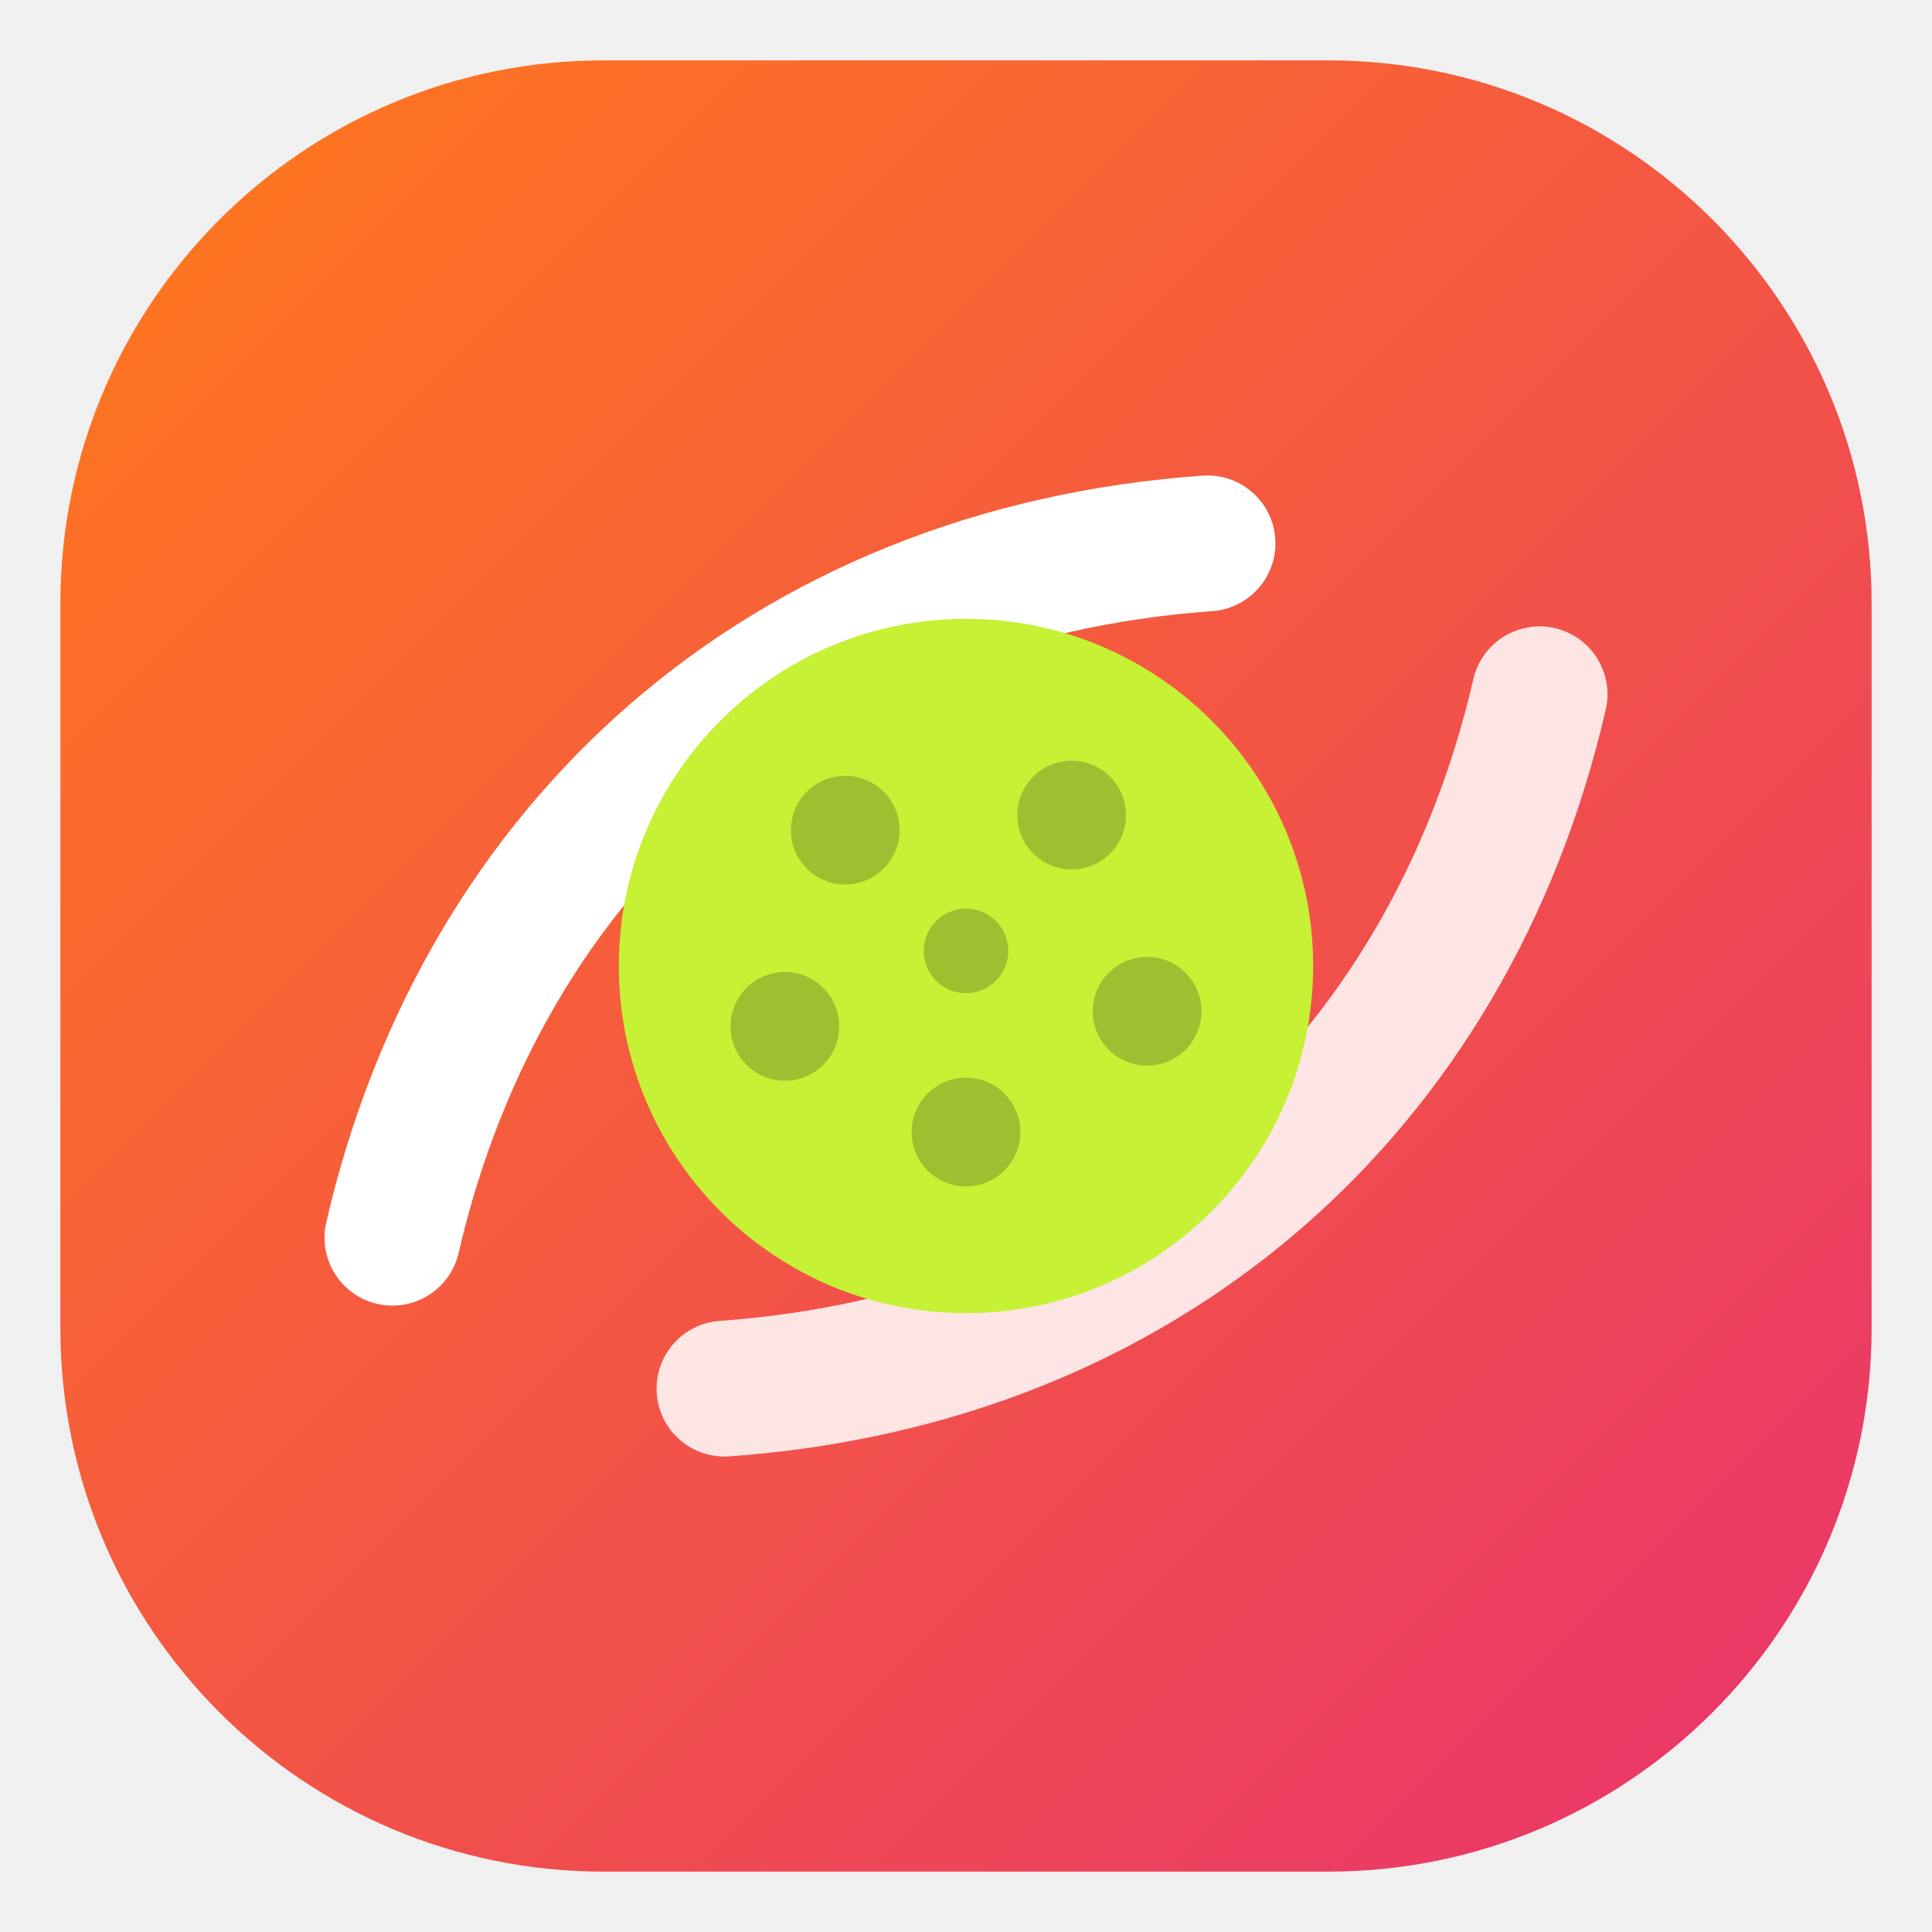
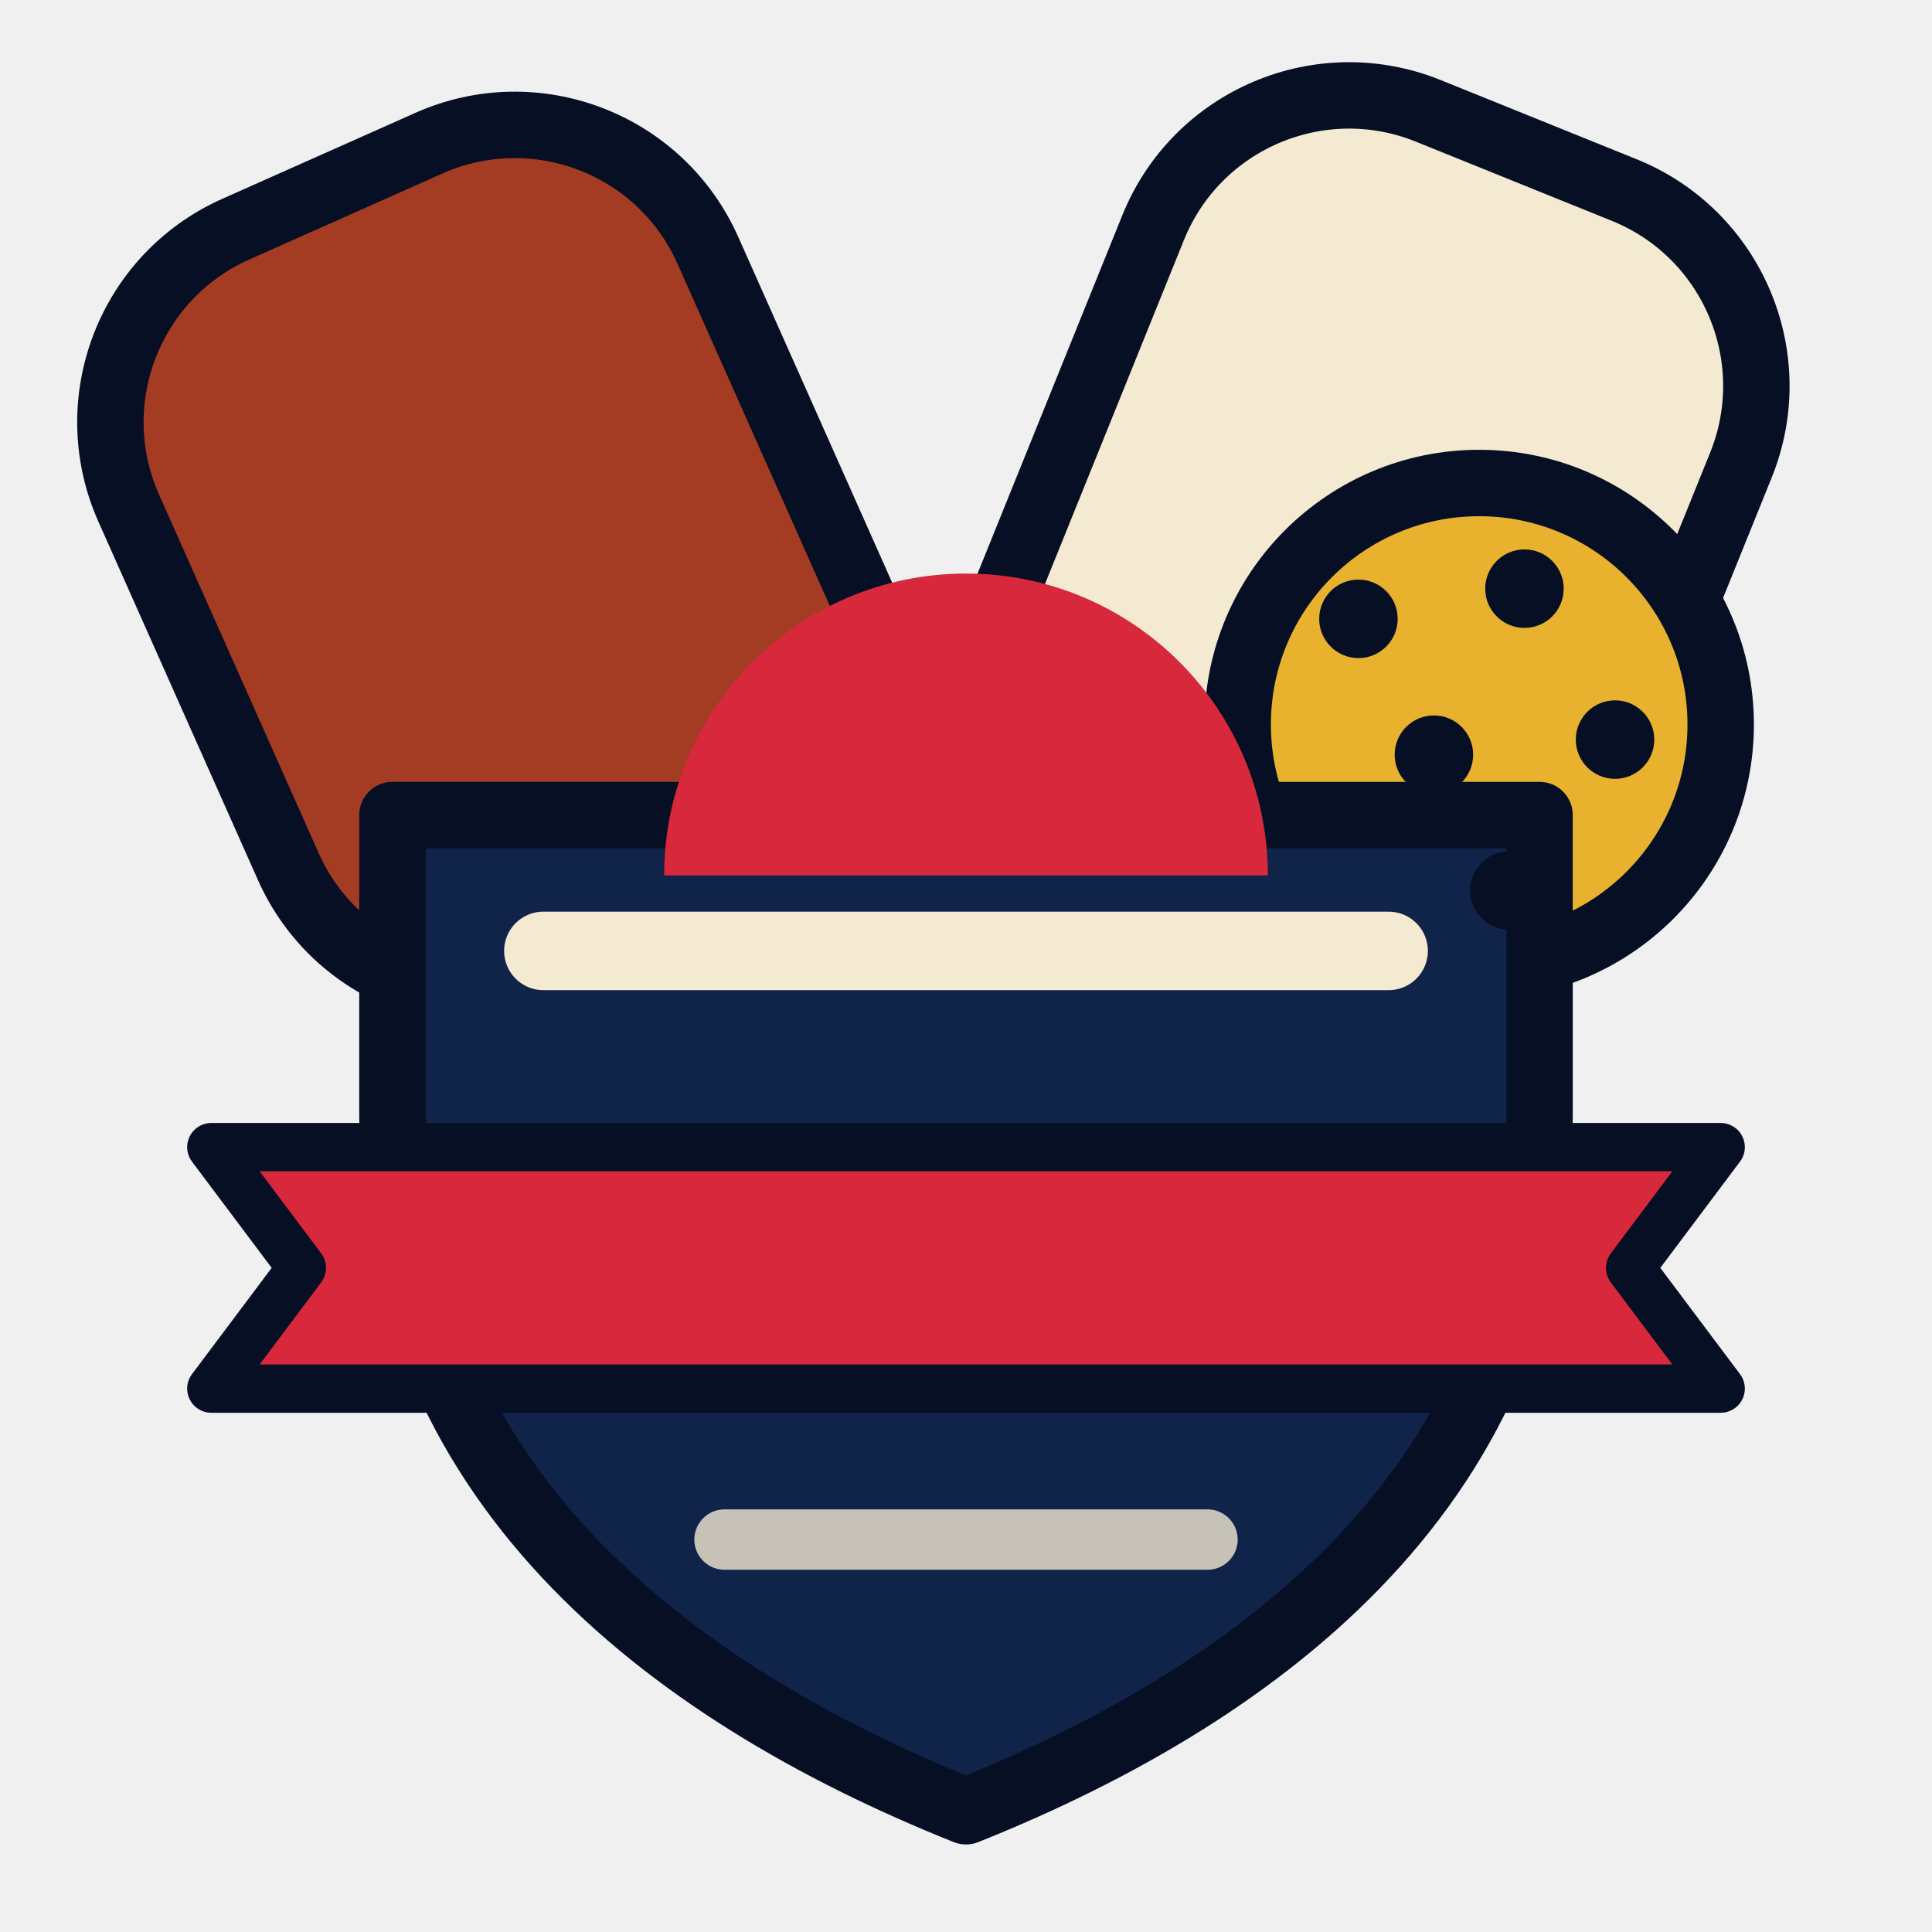
<svg xmlns="http://www.w3.org/2000/svg" viewBox="0 0 64 64">
-   <defs>
-     <linearGradient id="g" x1="0" y1="0" x2="1" y2="1">
-       <stop offset="0" stop-color="#ff7a1a" />
-       <stop offset="1" stop-color="#e8336d" />
-     </linearGradient>
-   </defs>
-   <rect x="2" y="2" width="60" height="60" rx="18" fill="url(#g)" />
-   <path d="M13 41c3-13 13-22 27-23" stroke="#fff" stroke-width="4.5" stroke-linecap="round" fill="none" />
-   <path d="M51 23c-3 13-13 22-27 23" stroke="#fff" stroke-width="4.5" stroke-linecap="round" fill="none" opacity=".85" />
-   <circle cx="32" cy="32" r="11.5" fill="#c6f135" />
-   <g fill="#0b1020" fill-opacity=".22">
-     <circle cx="28" cy="27.5" r="1.8" />
-     <circle cx="35.5" cy="27" r="1.8" />
-     <circle cx="38" cy="33.5" r="1.8" />
-     <circle cx="32" cy="37.5" r="1.8" />
-     <circle cx="26" cy="34" r="1.8" />
-     <circle cx="32" cy="31.5" r="1.4" />
+   <g stroke="#060f24" stroke-width="2.2" stroke-linejoin="round">
+     <rect x="6" y="5" width="21" height="27" rx="7" transform="rotate(-24 16.5 18.5)" fill="#a33c22" />
+     <rect x="35" y="4" width="21" height="27" rx="7" transform="rotate(22 45.5 17.5)" fill="#f4ead2" />
+     <circle cx="49" cy="24" r="8" fill="#e8b22e" />
+     <path d="M13 27h38v10c0 12-9 19-19 23-10-4-19-11-19-23z" fill="#102349" />
  </g>
+   <g fill="#060f24">
+     <circle cx="45" cy="20.5" r="1.3" />
+     <circle cx="50.5" cy="19.5" r="1.3" />
+     <circle cx="53.5" cy="24.5" r="1.3" />
+     <circle cx="47.5" cy="25" r="1.3" />
+     <circle cx="50" cy="29.5" r="1.3" />
+   </g>
+   <path d="M22 29a10 10 0 0 1 20 0z" fill="#d8283c" />
+   <path d="M7 38h50l-3 4 3 4H7l3-4z" fill="#d8283c" stroke="#060f24" stroke-width="1.6" stroke-linejoin="round" />
+   <path d="M18 31.5h28" stroke="#f4ead2" stroke-width="2.6" stroke-linecap="round" />
+   <path d="M24 51h16" stroke="#f4ead2" stroke-width="2" stroke-linecap="round" opacity=".8" />
</svg>
